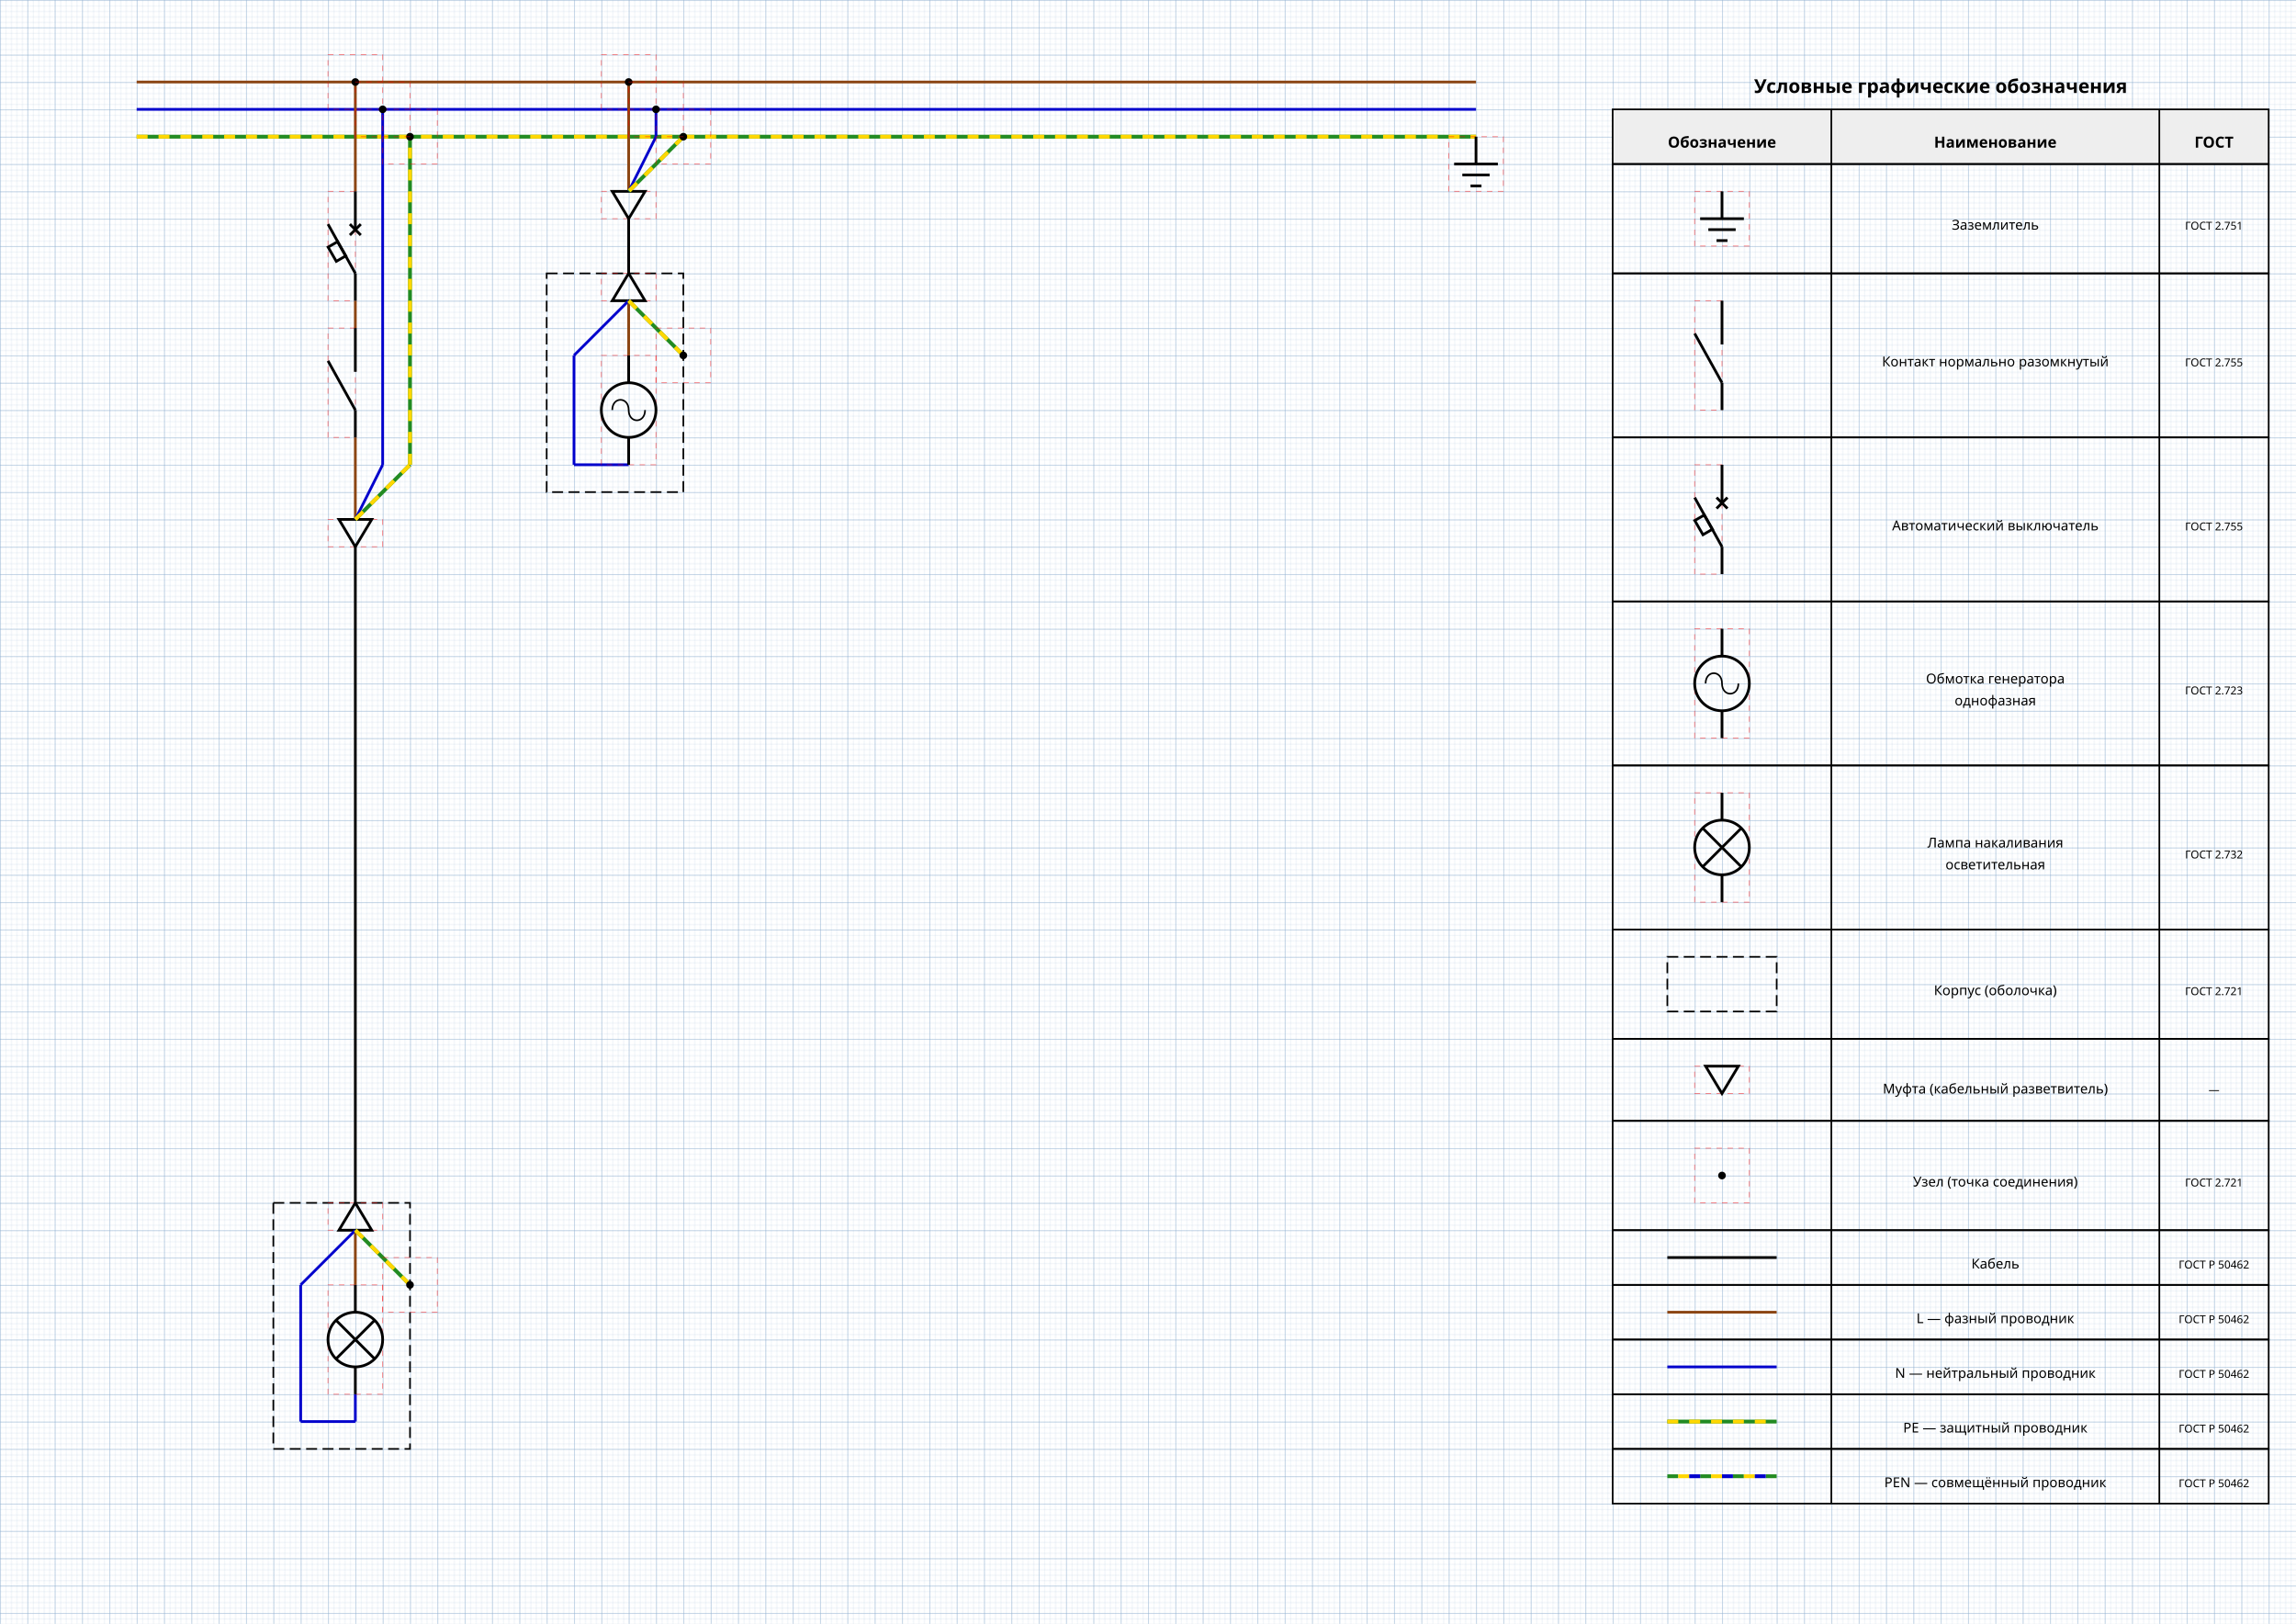
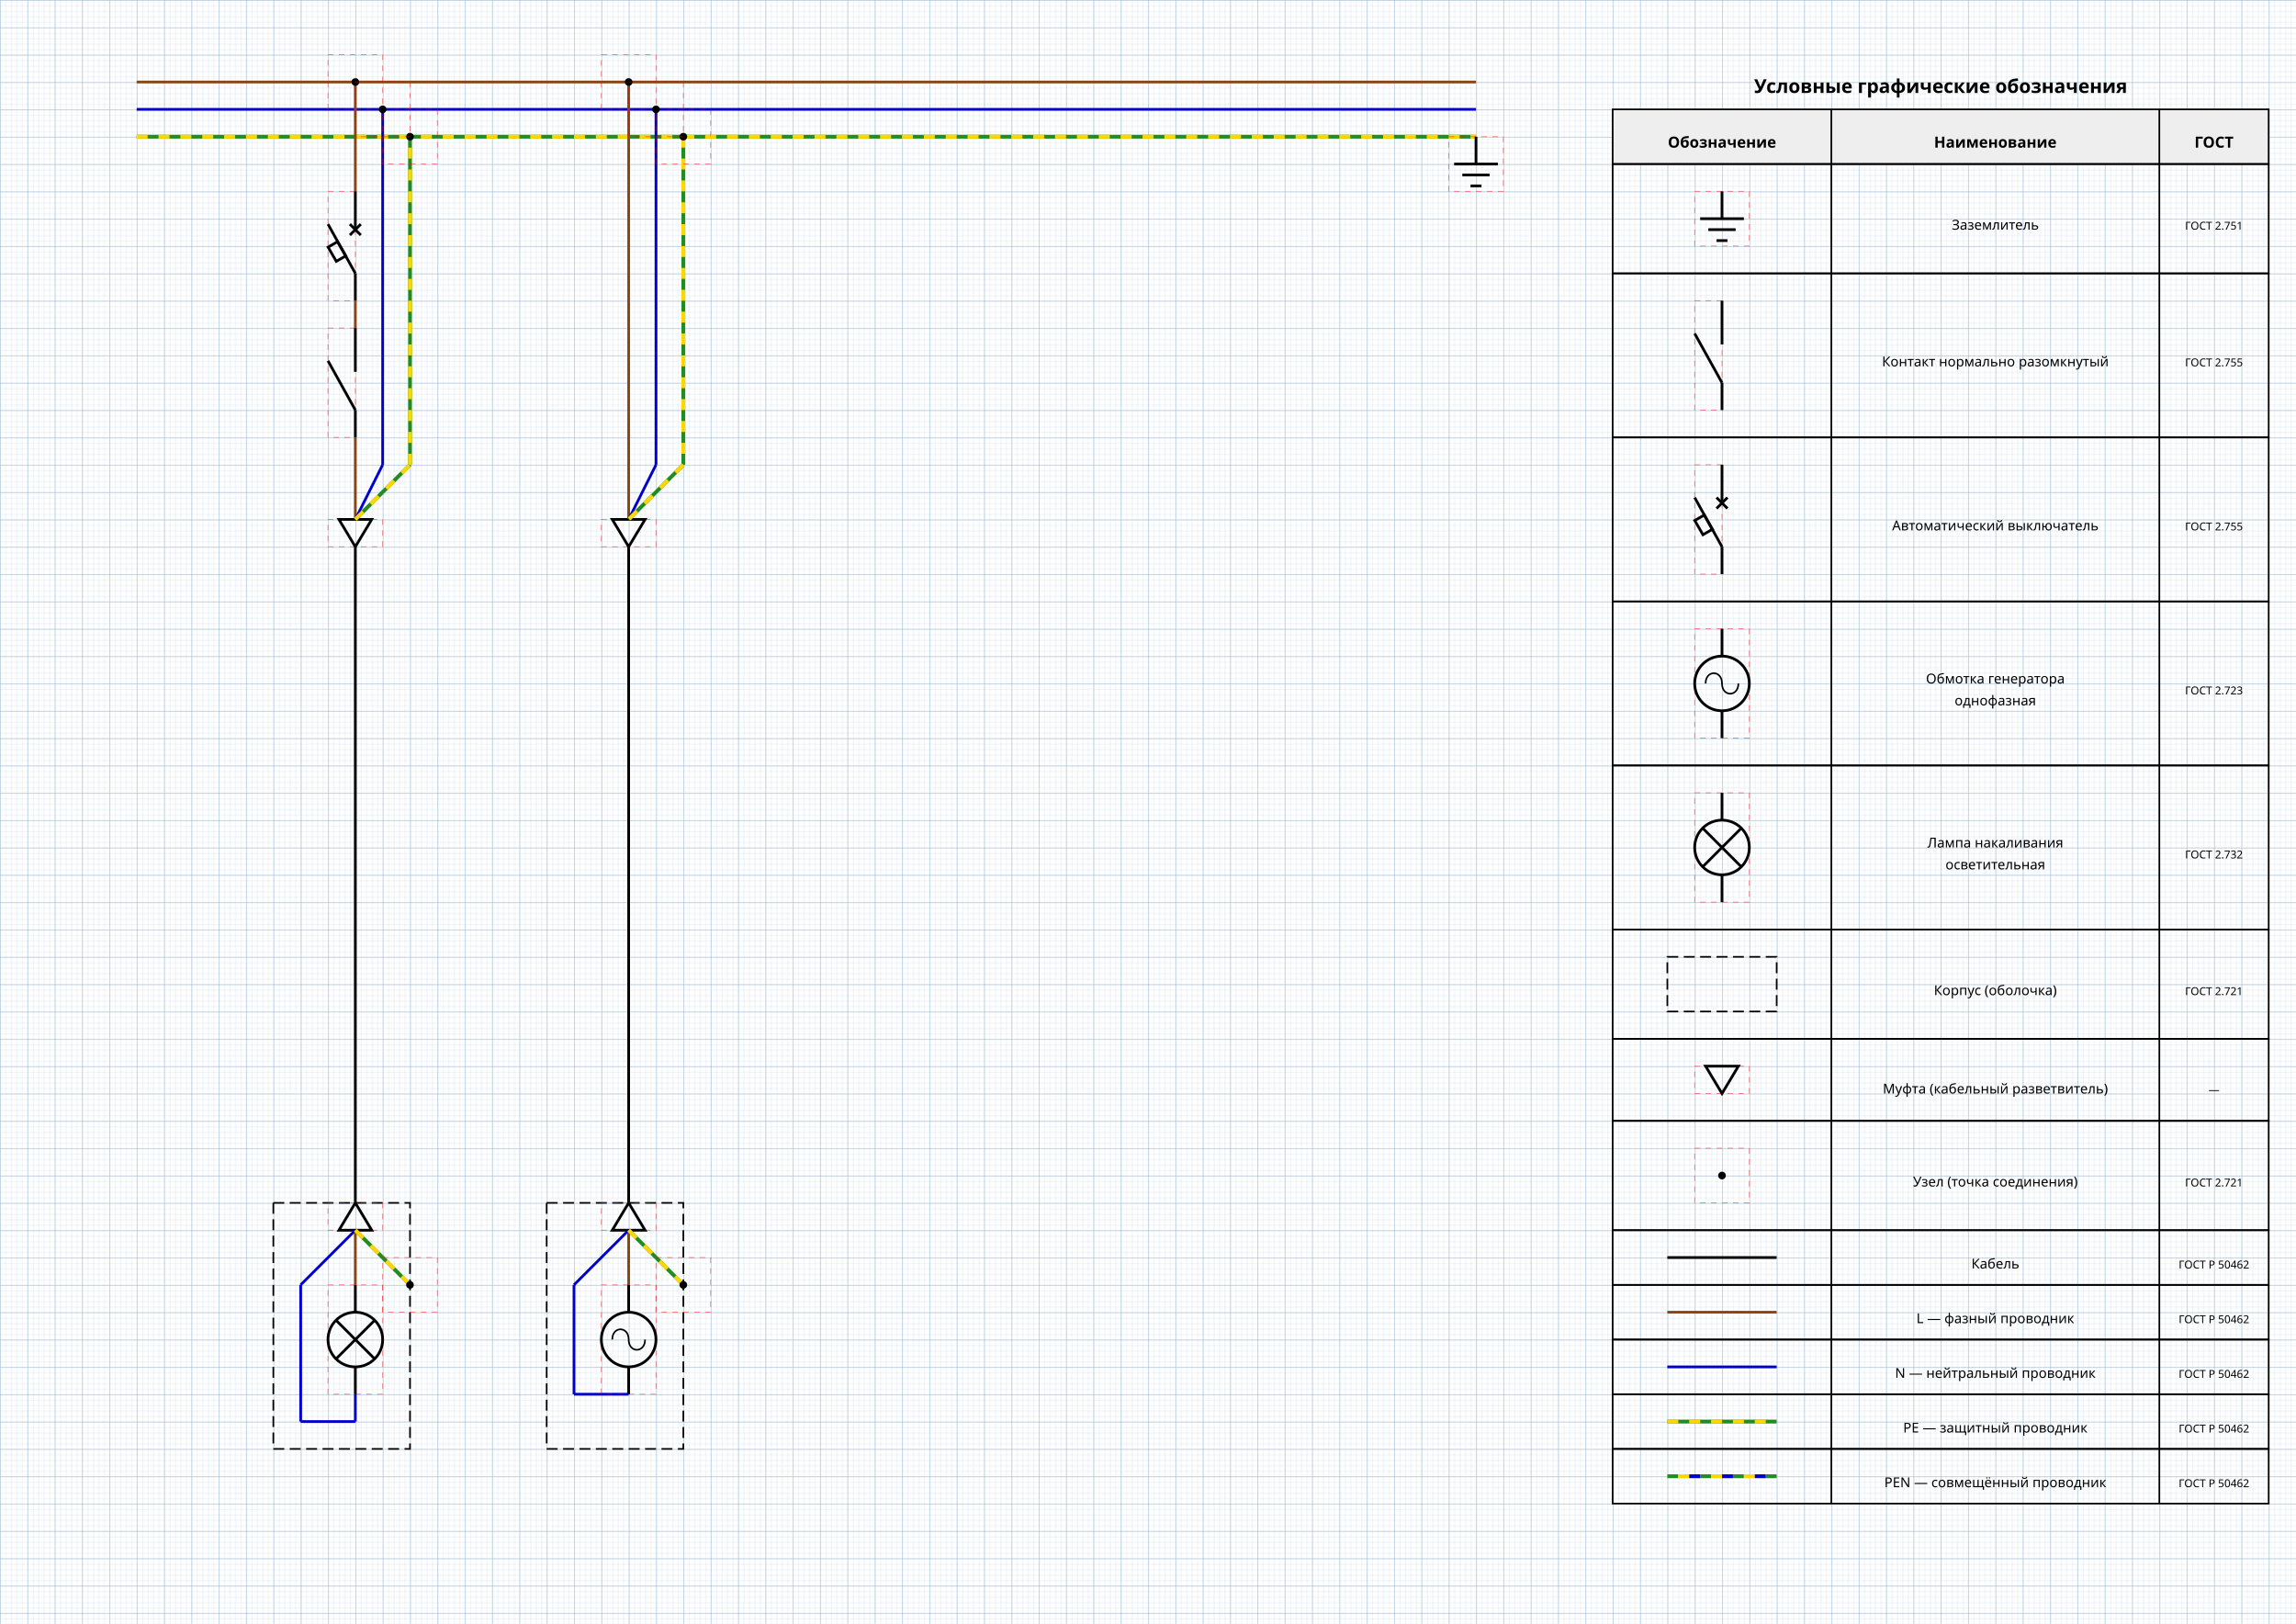
<svg xmlns="http://www.w3.org/2000/svg" width="420mm" height="297mm" viewBox="0 0 420 297">
  <rect width="420" height="297" fill="white" />
  <defs>
    <pattern id="mm1" width="1" height="1" patternUnits="userSpaceOnUse">
      <line x1="0" y1="0" x2="0" y2="1" stroke="#c8d8e8" stroke-width="0.1" />
      <line x1="0" y1="0" x2="1" y2="0" stroke="#c8d8e8" stroke-width="0.1" />
    </pattern>
    <pattern id="mm5" width="5" height="5" patternUnits="userSpaceOnUse">
      <rect width="5" height="5" fill="url(#mm1)" />
      <line x1="0" y1="0" x2="0" y2="5" stroke="#90b0d0" stroke-width="0.15" />
      <line x1="0" y1="0" x2="5" y2="0" stroke="#90b0d0" stroke-width="0.15" />
    </pattern>
    <symbol id="ugo-node" overflow="visible">
      <rect x="-5" y="-5" width="10" height="10" fill="none" stroke="red" stroke-width="0.15" stroke-dasharray="1,1" opacity="0.5" />
      <circle cx="0" cy="0" r="0.7" fill="black" stroke="none" />
    </symbol>
    <symbol id="ugo-ground" overflow="visible">
      <rect x="-5" y="0" width="10" height="10" fill="none" stroke="red" stroke-width="0.15" stroke-dasharray="1,1" opacity="0.5" />
      <g stroke="black" stroke-width="0.5">
        <line x1="0" y1="0" x2="0" y2="5" />
        <line x1="-4" y1="5" x2="4" y2="5" />
        <line x1="-2.5" y1="7" x2="2.5" y2="7" />
        <line x1="-1" y1="9" x2="1" y2="9" />
      </g>
    </symbol>
    <symbol id="ugo-contact" overflow="visible">
      <rect x="-5" y="0" width="5" height="20" fill="none" stroke="red" stroke-width="0.15" stroke-dasharray="1,1" opacity="0.5" />
      <g stroke="black" stroke-width="0.5" fill="none">
        <line x1="0" y1="0" x2="0" y2="8" />
        <line x1="0" y1="15" x2="-5" y2="6" />
        <line x1="0" y1="15" x2="0" y2="20" />
      </g>
    </symbol>
    <symbol id="ugo-breaker" overflow="visible">
      <rect x="-5" y="0" width="5" height="20" fill="none" stroke="red" stroke-width="0.15" stroke-dasharray="1,1" opacity="0.5" />
      <g stroke="black" stroke-width="0.5" fill="none">
        <line x1="0" y1="0" x2="0" y2="7" />
        <line x1="-1" y1="6" x2="1" y2="8" />
        <line x1="-1" y1="8" x2="1" y2="6" />
        <line x1="0" y1="15" x2="-5" y2="6" />
        <rect x="-2" y="-1.5" width="2" height="3" fill="none" stroke="black" stroke-width="0.5" transform="translate(-2.5, 10.5) rotate(-30)" />
        <line x1="0" y1="15" x2="0" y2="20" />
      </g>
    </symbol>
    <symbol id="ugo-generator" overflow="visible">
      <rect x="-5" y="0" width="10" height="20" fill="none" stroke="red" stroke-width="0.15" stroke-dasharray="1,1" opacity="0.5" />
      <g stroke="black" stroke-width="0.5" fill="none">
        <line x1="0" y1="0" x2="0" y2="5" />
        <circle cx="0" cy="10" r="5" />
        <path d="M-3,10 C-3,7.5 0,7.5 0,10 S3,12.5 3,10" stroke-width="0.3" />
        <line x1="0" y1="15" x2="0" y2="20" />
      </g>
    </symbol>
    <symbol id="ugo-lamp" overflow="visible">
      <rect x="-5" y="0" width="10" height="20" fill="none" stroke="red" stroke-width="0.15" stroke-dasharray="1,1" opacity="0.5" />
      <g stroke="black" stroke-width="0.5" fill="none">
        <line x1="0" y1="0" x2="0" y2="5" />
        <circle cx="0" cy="10" r="5" />
        <line x1="-3.5" y1="6.5" x2="3.5" y2="13.5" />
        <line x1="3.5" y1="6.5" x2="-3.5" y2="13.5" />
        <line x1="0" y1="15" x2="0" y2="20" />
      </g>
    </symbol>
    <symbol id="ugo-mufta" overflow="visible">
      <rect x="-5" y="0" width="10" height="5" fill="none" stroke="red" stroke-width="0.15" stroke-dasharray="1,1" opacity="0.5" />
      <polygon points="-3,0 3,0 0,5" stroke="black" stroke-width="0.5" fill="none" />
    </symbol>
  </defs>
  <rect width="420" height="297" fill="url(#mm5)" />
  <line x1="25" y1="15" x2="270" y2="15" stroke="#8B4513" stroke-width="0.5" />
  <line x1="25" y1="20" x2="270" y2="20" stroke="#0000CC" stroke-width="0.5" />
  <g stroke-width="0.7">
    <line x1="25" y1="25" x2="270" y2="25" stroke="#228B22" />
    <line x1="25" y1="25" x2="270" y2="25" stroke="#FFD700" stroke-dasharray="2,2" />
  </g>
  <rect x="50" y="220" width="25" height="45" fill="none" stroke="black" stroke-width="0.3" stroke-dasharray="2,1" />
-   <rect x="100" y="50" width="25" height="40" fill="none" stroke="black" stroke-width="0.3" stroke-dasharray="2,1" />
+   <rect x="100" y="220" width="25" height="45" fill="none" stroke="black" stroke-width="0.3" stroke-dasharray="2,1" />
  <g stroke="#8B4513" stroke-width="0.5">
    <line x1="65" y1="15" x2="65" y2="35" />
-     <line x1="115" y1="15" x2="115" y2="35" />
-     <line x1="115" y1="55" x2="115" y2="65" />
+     <line x1="115" y1="15" x2="115" y2="95" />
+     <line x1="115" y1="225" x2="115" y2="235" />
    <line x1="65" y1="55" x2="65" y2="60" />
    <line x1="65" y1="80" x2="65" y2="95" />
    <line x1="65" y1="225" x2="65" y2="235" />
  </g>
  <use href="#ugo-breaker" x="65" y="35" />
  <use href="#ugo-contact" x="65" y="60" />
  <use href="#ugo-mufta" x="65" y="95" />
  <line x1="65" y1="100" x2="65" y2="220" stroke="black" stroke-width="0.5" />
  <g transform="translate(65, 225) scale(1, -1)">
    <use href="#ugo-mufta" />
  </g>
-   <use href="#ugo-mufta" x="115" y="35" />
-   <line x1="115" y1="40" x2="115" y2="50" stroke="black" stroke-width="0.5" />
-   <g transform="translate(115, 55) scale(1, -1)">
+   <use href="#ugo-mufta" x="115" y="95" />
+   <line x1="115" y1="100" x2="115" y2="220" stroke="black" stroke-width="0.5" />
+   <g transform="translate(115, 225) scale(1, -1)">
    <use href="#ugo-mufta" />
  </g>
  <g stroke="#0000CC" stroke-width="0.5">
    <line x1="70" y1="20" x2="70" y2="85" />
    <line x1="70" y1="85" x2="65" y2="95" />
    <line x1="65" y1="225" x2="55" y2="235" />
    <line x1="55" y1="235" x2="55" y2="260" />
    <line x1="55" y1="260" x2="65" y2="260" />
    <line x1="65" y1="260" x2="65" y2="255" />
-     <line x1="120" y1="20" x2="120" y2="25" />
-     <line x1="120" y1="25" x2="115" y2="35" />
-     <line x1="115" y1="55" x2="105" y2="65" />
-     <line x1="105" y1="65" x2="105" y2="85" />
-     <line x1="105" y1="85" x2="115" y2="85" />
+     <line x1="120" y1="20" x2="120" y2="85" />
+     <line x1="120" y1="85" x2="115" y2="95" />
+     <line x1="115" y1="225" x2="105" y2="235" />
+     <line x1="105" y1="235" x2="105" y2="255" />
+     <line x1="105" y1="255" x2="115" y2="255" />
  </g>
  <g stroke-width="0.7">
    <line x1="65" y1="95" x2="75" y2="85" stroke="#228B22" />
    <line x1="75" y1="85" x2="75" y2="25" stroke="#228B22" />
    <line x1="65" y1="225" x2="75" y2="235" stroke="#228B22" />
-     <line x1="125" y1="25" x2="115" y2="35" stroke="#228B22" />
-     <line x1="115" y1="55" x2="125" y2="65" stroke="#228B22" />
+     <line x1="125" y1="25" x2="125" y2="85" stroke="#228B22" />
+     <line x1="125" y1="85" x2="115" y2="95" stroke="#228B22" />
+     <line x1="115" y1="225" x2="125" y2="235" stroke="#228B22" />
    <line x1="65" y1="95" x2="75" y2="85" stroke="#FFD700" stroke-dasharray="2,2" />
    <line x1="75" y1="85" x2="75" y2="25" stroke="#FFD700" stroke-dasharray="2,2" />
    <line x1="65" y1="225" x2="75" y2="235" stroke="#FFD700" stroke-dasharray="2,2" />
-     <line x1="125" y1="25" x2="115" y2="35" stroke="#FFD700" stroke-dasharray="2,2" />
-     <line x1="115" y1="55" x2="125" y2="65" stroke="#FFD700" stroke-dasharray="2,2" />
+     <line x1="125" y1="25" x2="125" y2="85" stroke="#FFD700" stroke-dasharray="2,2" />
+     <line x1="125" y1="85" x2="115" y2="95" stroke="#FFD700" stroke-dasharray="2,2" />
+     <line x1="115" y1="225" x2="125" y2="235" stroke="#FFD700" stroke-dasharray="2,2" />
  </g>
  <use href="#ugo-node" x="75" y="235" />
  <use href="#ugo-node" x="75" y="25" />
  <use href="#ugo-node" x="125" y="25" />
-   <use href="#ugo-node" x="125" y="65" />
+   <use href="#ugo-node" x="125" y="235" />
  <use href="#ugo-node" x="65" y="15" />
  <use href="#ugo-node" x="115" y="15" />
  <use href="#ugo-node" x="70" y="20" />
  <use href="#ugo-node" x="120" y="20" />
-   <use href="#ugo-generator" x="115" y="65" />
+   <use href="#ugo-generator" x="115" y="235" />
  <use href="#ugo-lamp" x="65" y="235" />
  <use href="#ugo-ground" x="270" y="25" />
  <g transform="translate(295, 20)" stroke="black" stroke-width="0.3" font-family="sans-serif">
    <text x="60" y="-3" font-size="3.5" font-weight="bold" text-anchor="middle" stroke="none" fill="black">Условные графические обозначения</text>
    <rect x="0" y="0" width="120" height="10" fill="#eee" stroke="black" />
    <text x="20" y="7" font-size="2.8" text-anchor="middle" stroke="none" fill="black" font-weight="bold">Обозначение</text>
    <text x="70" y="7" font-size="2.8" text-anchor="middle" stroke="none" fill="black" font-weight="bold">Наименование</text>
    <text x="110" y="7" font-size="2.8" text-anchor="middle" stroke="none" fill="black" font-weight="bold">ГОСТ</text>
    <line x1="40" y1="0" x2="40" y2="10" />
    <line x1="100" y1="0" x2="100" y2="10" />
    <rect x="0" y="10" width="120" height="20" fill="none" stroke="black" />
    <line x1="40" y1="10" x2="40" y2="30" />
    <line x1="100" y1="10" x2="100" y2="30" />
    <use href="#ugo-ground" x="20" y="15" />
    <text x="70" y="22" font-size="2.5" text-anchor="middle" stroke="none" fill="black">Заземлитель</text>
    <text x="110" y="22" font-size="2" text-anchor="middle" stroke="none" fill="black">ГОСТ 2.751</text>
    <rect x="0" y="30" width="120" height="30" fill="none" stroke="black" />
    <line x1="40" y1="30" x2="40" y2="60" />
    <line x1="100" y1="30" x2="100" y2="60" />
    <use href="#ugo-contact" x="20" y="35" />
    <text x="70" y="47" font-size="2.5" text-anchor="middle" stroke="none" fill="black">Контакт нормально разомкнутый</text>
    <text x="110" y="47" font-size="2" text-anchor="middle" stroke="none" fill="black">ГОСТ 2.755</text>
    <rect x="0" y="60" width="120" height="30" fill="none" stroke="black" />
    <line x1="40" y1="60" x2="40" y2="90" />
    <line x1="100" y1="60" x2="100" y2="90" />
    <use href="#ugo-breaker" x="20" y="65" />
    <text x="70" y="77" font-size="2.5" text-anchor="middle" stroke="none" fill="black">Автоматический выключатель</text>
    <text x="110" y="77" font-size="2" text-anchor="middle" stroke="none" fill="black">ГОСТ 2.755</text>
    <rect x="0" y="90" width="120" height="30" fill="none" stroke="black" />
    <line x1="40" y1="90" x2="40" y2="120" />
    <line x1="100" y1="90" x2="100" y2="120" />
    <use href="#ugo-generator" x="20" y="95" />
    <text x="70" y="105" font-size="2.5" text-anchor="middle" stroke="none" fill="black">Обмотка генератора</text>
    <text x="70" y="109" font-size="2.5" text-anchor="middle" stroke="none" fill="black">однофазная</text>
    <text x="110" y="107" font-size="2" text-anchor="middle" stroke="none" fill="black">ГОСТ 2.723</text>
    <rect x="0" y="120" width="120" height="30" fill="none" stroke="black" />
    <line x1="40" y1="120" x2="40" y2="150" />
    <line x1="100" y1="120" x2="100" y2="150" />
    <use href="#ugo-lamp" x="20" y="125" />
    <text x="70" y="135" font-size="2.5" text-anchor="middle" stroke="none" fill="black">Лампа накаливания</text>
    <text x="70" y="139" font-size="2.5" text-anchor="middle" stroke="none" fill="black">осветительная</text>
    <text x="110" y="137" font-size="2" text-anchor="middle" stroke="none" fill="black">ГОСТ 2.732</text>
    <rect x="0" y="150" width="120" height="20" fill="none" stroke="black" />
    <line x1="40" y1="150" x2="40" y2="170" />
    <line x1="100" y1="150" x2="100" y2="170" />
    <rect x="10" y="155" width="20" height="10" fill="none" stroke="black" stroke-dasharray="2,1" />
    <text x="70" y="162" font-size="2.5" text-anchor="middle" stroke="none" fill="black">Корпус (оболочка)</text>
    <text x="110" y="162" font-size="2" text-anchor="middle" stroke="none" fill="black">ГОСТ 2.721</text>
    <rect x="0" y="170" width="120" height="15" fill="none" stroke="black" />
    <line x1="40" y1="170" x2="40" y2="185" />
    <line x1="100" y1="170" x2="100" y2="185" />
    <use href="#ugo-mufta" x="20" y="175" />
    <text x="70" y="180" font-size="2.5" text-anchor="middle" stroke="none" fill="black">Муфта (кабельный разветвитель)</text>
    <text x="110" y="180" font-size="2" text-anchor="middle" stroke="none" fill="black">—</text>
    <rect x="0" y="185" width="120" height="20" fill="none" stroke="black" />
    <line x1="40" y1="185" x2="40" y2="205" />
    <line x1="100" y1="185" x2="100" y2="205" />
    <use href="#ugo-node" x="20" y="195" />
    <text x="70" y="197" font-size="2.5" text-anchor="middle" stroke="none" fill="black">Узел (точка соединения)</text>
    <text x="110" y="197" font-size="2" text-anchor="middle" stroke="none" fill="black">ГОСТ 2.721</text>
    <rect x="0" y="205" width="120" height="10" fill="none" stroke="black" />
    <line x1="40" y1="205" x2="40" y2="215" />
    <line x1="100" y1="205" x2="100" y2="215" />
    <line x1="10" y1="210" x2="30" y2="210" stroke="black" stroke-width="0.5" />
    <text x="70" y="212" font-size="2.5" text-anchor="middle" stroke="none" fill="black">Кабель</text>
    <text x="110" y="212" font-size="2" text-anchor="middle" stroke="none" fill="black">ГОСТ Р 50462</text>
    <rect x="0" y="215" width="120" height="10" fill="none" stroke="black" />
    <line x1="40" y1="215" x2="40" y2="225" />
    <line x1="100" y1="215" x2="100" y2="225" />
    <line x1="10" y1="220" x2="30" y2="220" stroke="#8B4513" stroke-width="0.5" />
    <text x="70" y="222" font-size="2.5" text-anchor="middle" stroke="none" fill="black">L — фазный проводник</text>
    <text x="110" y="222" font-size="2" text-anchor="middle" stroke="none" fill="black">ГОСТ Р 50462</text>
    <rect x="0" y="225" width="120" height="10" fill="none" stroke="black" />
    <line x1="40" y1="225" x2="40" y2="235" />
    <line x1="100" y1="225" x2="100" y2="235" />
    <line x1="10" y1="230" x2="30" y2="230" stroke="#0000CC" stroke-width="0.5" />
    <text x="70" y="232" font-size="2.5" text-anchor="middle" stroke="none" fill="black">N — нейтральный проводник</text>
    <text x="110" y="232" font-size="2" text-anchor="middle" stroke="none" fill="black">ГОСТ Р 50462</text>
    <rect x="0" y="235" width="120" height="10" fill="none" stroke="black" />
    <line x1="40" y1="235" x2="40" y2="245" />
    <line x1="100" y1="235" x2="100" y2="245" />
    <line x1="10" y1="240" x2="30" y2="240" stroke="#228B22" stroke-width="0.7" />
    <line x1="10" y1="240" x2="30" y2="240" stroke="#FFD700" stroke-width="0.7" stroke-dasharray="2,2" />
    <text x="70" y="242" font-size="2.5" text-anchor="middle" stroke="none" fill="black">PE — защитный проводник</text>
    <text x="110" y="242" font-size="2" text-anchor="middle" stroke="none" fill="black">ГОСТ Р 50462</text>
    <rect x="0" y="245" width="120" height="10" fill="none" stroke="black" />
    <line x1="40" y1="245" x2="40" y2="255" />
    <line x1="100" y1="245" x2="100" y2="255" />
    <line x1="10" y1="250" x2="30" y2="250" stroke="#228B22" stroke-width="0.7" stroke-dasharray="2,4" stroke-dashoffset="0" />
    <line x1="10" y1="250" x2="30" y2="250" stroke="#FFD700" stroke-width="0.7" stroke-dasharray="2,4" stroke-dashoffset="4" />
    <line x1="10" y1="250" x2="30" y2="250" stroke="#0000CC" stroke-width="0.7" stroke-dasharray="2,4" stroke-dashoffset="2" />
    <text x="70" y="252" font-size="2.5" text-anchor="middle" stroke="none" fill="black">PEN — совмещённый проводник</text>
    <text x="110" y="252" font-size="2" text-anchor="middle" stroke="none" fill="black">ГОСТ Р 50462</text>
  </g>
</svg>
